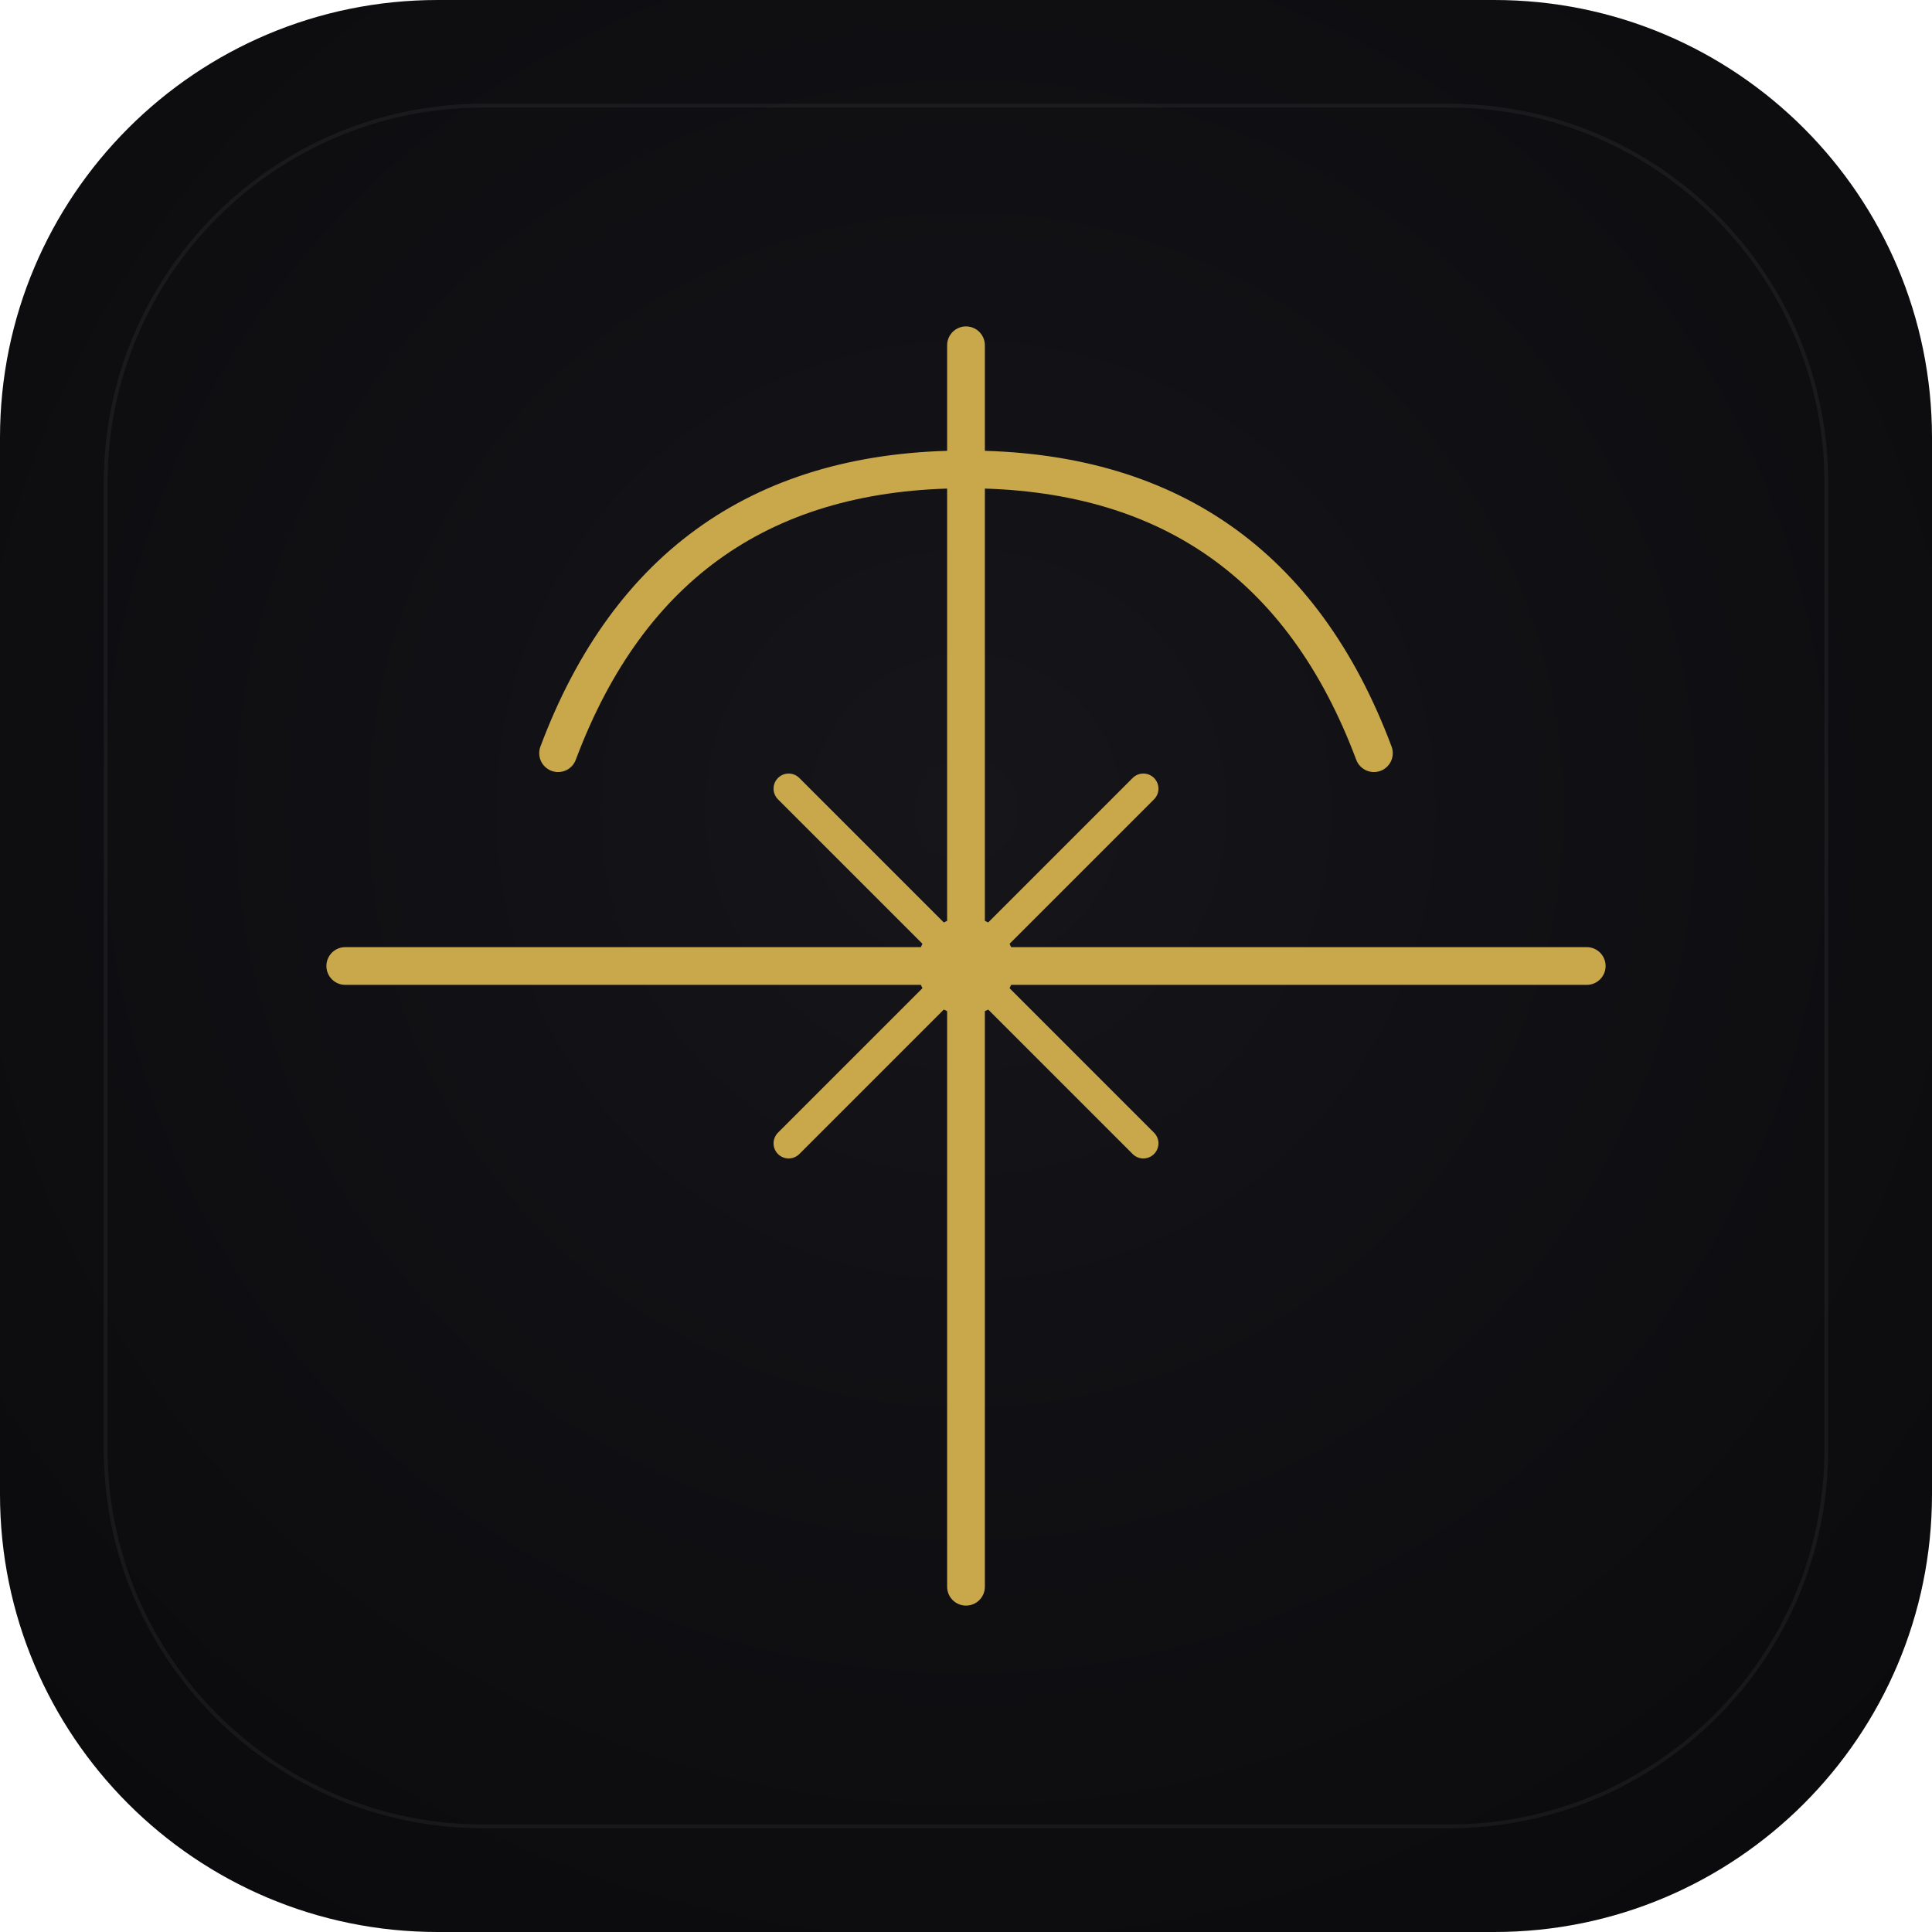
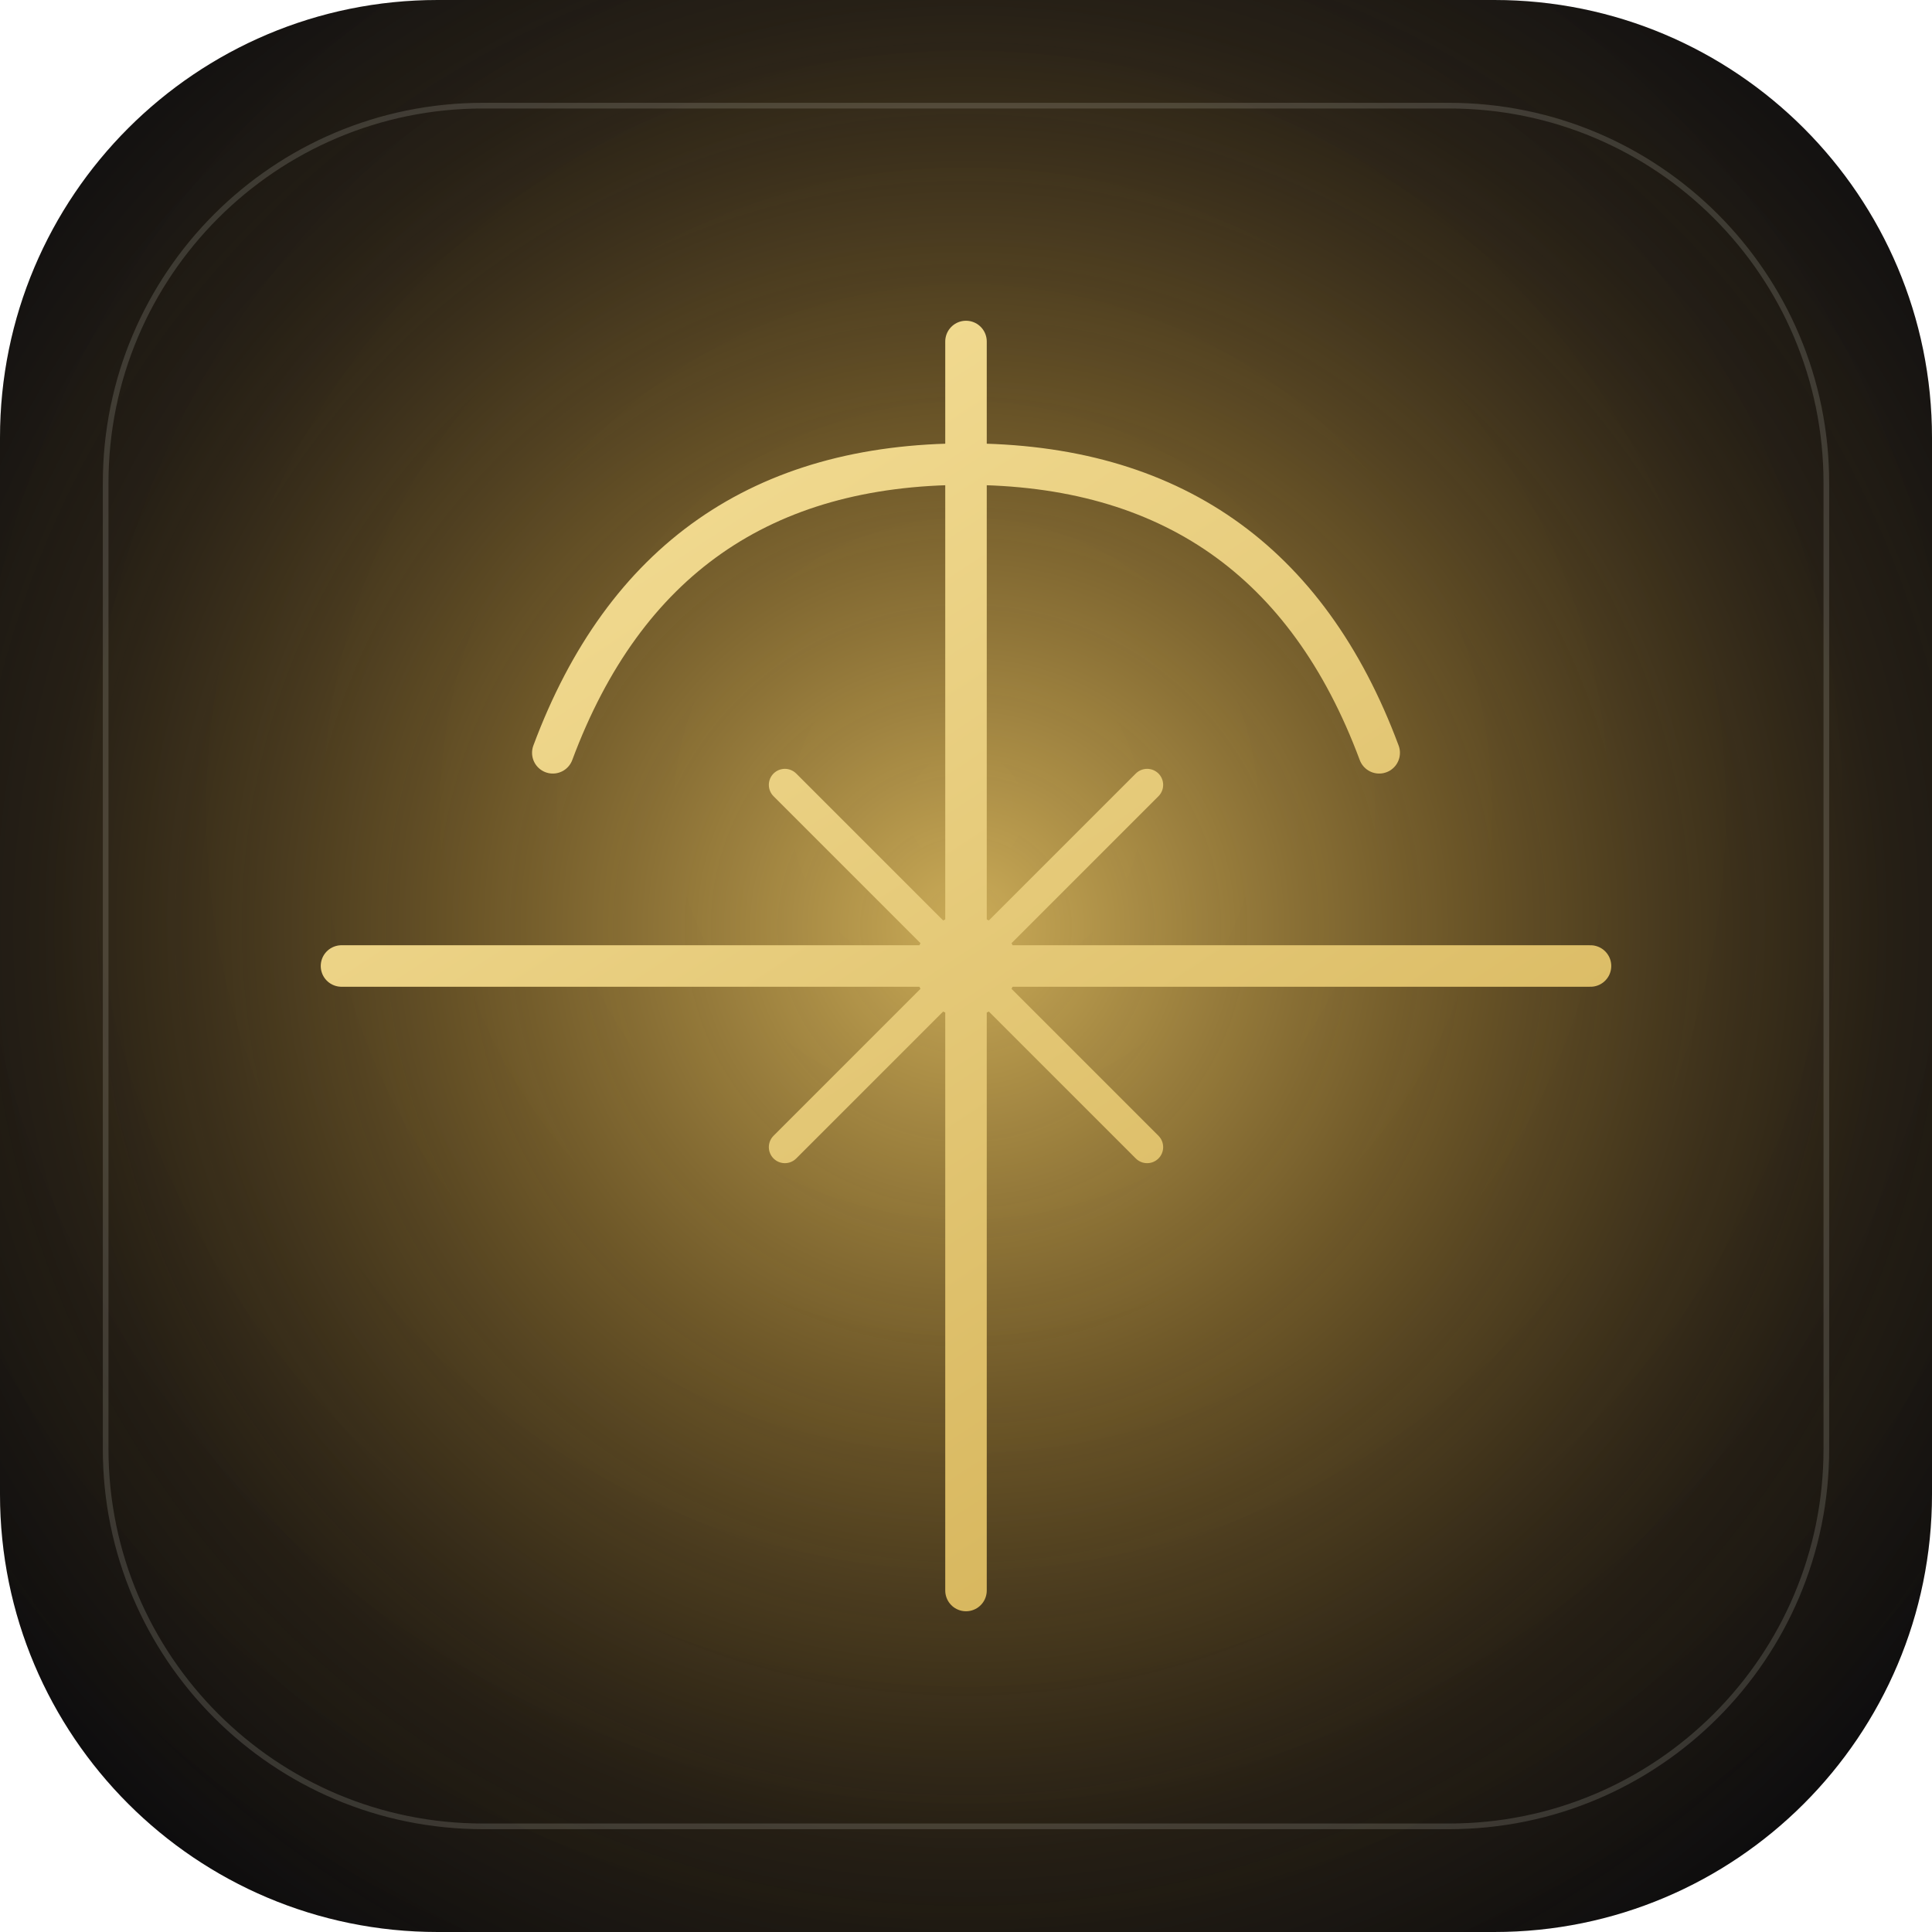
<svg xmlns="http://www.w3.org/2000/svg" viewBox="0 0 1024 1024" width="1024" height="1024">
  <defs>
-     <radialGradient id="bg" cx="0.5" cy="0.42" r="0.75">
-       <stop offset="0" stop-color="#15151A" />
-       <stop offset="1" stop-color="#0A0A0C" />
+     <radialGradient id="bg" cx="0.5" cy="0.42" r="0.78">
+       <stop offset="0" stop-color="#16161B" />
+       <stop offset="1" stop-color="#09090B" />
    </radialGradient>
-     <linearGradient id="gold" x1="0" y1="0" x2="1" y2="1">
-       <stop offset="0" stop-color="#E8C97A" />
-       <stop offset="1" stop-color="#C9A84C" />
+     <radialGradient id="glow" cx="0.5" cy="0.48" r="0.64">
+       <stop offset="0" stop-color="#F3CD66" stop-opacity="0.82" />
+       <stop offset="0.4" stop-color="#DBAA3E" stop-opacity="0.44" />
+       <stop offset="0.74" stop-color="#B98A2E" stop-opacity="0.14" />
+       <stop offset="1" stop-color="#B98A2E" stop-opacity="0" />
+     </radialGradient>
+     <linearGradient id="gold" gradientUnits="userSpaceOnUse" x1="300" y1="200" x2="720" y2="840">
+       <stop offset="0" stop-color="#F4DE96" />
+       <stop offset="1" stop-color="#D4B257" />
    </linearGradient>
+     <clipPath id="r">
+       <rect width="1024" height="1024" rx="232" ry="232" />
+     </clipPath>
  </defs>
-   <rect width="1024" height="1024" rx="232" ry="232" fill="url(#bg)" />
-   <rect x="56" y="56" width="912" height="912" rx="200" ry="200" fill="none" stroke="rgba(232,232,224,0.06)" stroke-width="2" />
-   <line x1="512.0" y1="183.0" x2="512.0" y2="841.0" stroke="#C9A84C" stroke-width="20" stroke-linecap="round" />
-   <line x1="183.0" y1="512.0" x2="841.0" y2="512.0" stroke="#C9A84C" stroke-width="20" stroke-linecap="round" />
-   <path d="M512.0 248.8 Q352.2 248.8 295.8 399.2" stroke="#C9A84C" stroke-width="20" stroke-linecap="round" fill="none" />
-   <path d="M512.0 248.8 Q671.8 248.8 728.2 399.2" stroke="#C9A84C" stroke-width="20" stroke-linecap="round" fill="none" />
-   <line x1="512.0" y1="512.0" x2="418.0" y2="418.0" stroke="#C9A84C" stroke-width="16" stroke-linecap="round" />
-   <line x1="512.0" y1="512.0" x2="606.0" y2="418.0" stroke="#C9A84C" stroke-width="16" stroke-linecap="round" />
-   <line x1="512.0" y1="512.0" x2="418.0" y2="606.0" stroke="#C9A84C" stroke-width="16" stroke-linecap="round" />
-   <line x1="512.0" y1="512.0" x2="606.0" y2="606.0" stroke="#C9A84C" stroke-width="16" stroke-linecap="round" />
-   <circle cx="512.0" cy="512.0" r="25.9" fill="#C9A84C" />
+   <g clip-path="url(#r)">
+     <rect width="1024" height="1024" fill="url(#bg)" />
+     <rect width="1024" height="1024" fill="url(#glow)" />
+   </g>
+   <rect x="56" y="56" width="912" height="912" rx="200" ry="200" fill="none" stroke="rgba(236,232,224,0.16)" stroke-width="3" />
+   <g stroke-linecap="round" fill="none">
+     <line x1="512" y1="181" x2="512" y2="843" stroke="url(#gold)" stroke-width="22" />
+     <line x1="181" y1="512" x2="843" y2="512" stroke="url(#gold)" stroke-width="22" />
+     <path d="M512 246 Q350 246 293 399" stroke="url(#gold)" stroke-width="22" />
+     <path d="M512 246 Q674 246 731 399" stroke="url(#gold)" stroke-width="22" />
+     <line x1="512" y1="512" x2="416" y2="416" stroke="url(#gold)" stroke-width="17" />
+     <line x1="512" y1="512" x2="608" y2="416" stroke="url(#gold)" stroke-width="17" />
+     <line x1="512" y1="512" x2="416" y2="608" stroke="url(#gold)" stroke-width="17" />
+     <line x1="512" y1="512" x2="608" y2="608" stroke="url(#gold)" stroke-width="17" />
+   </g>
+   <circle cx="512" cy="512" r="27" fill="url(#gold)" />
</svg>
